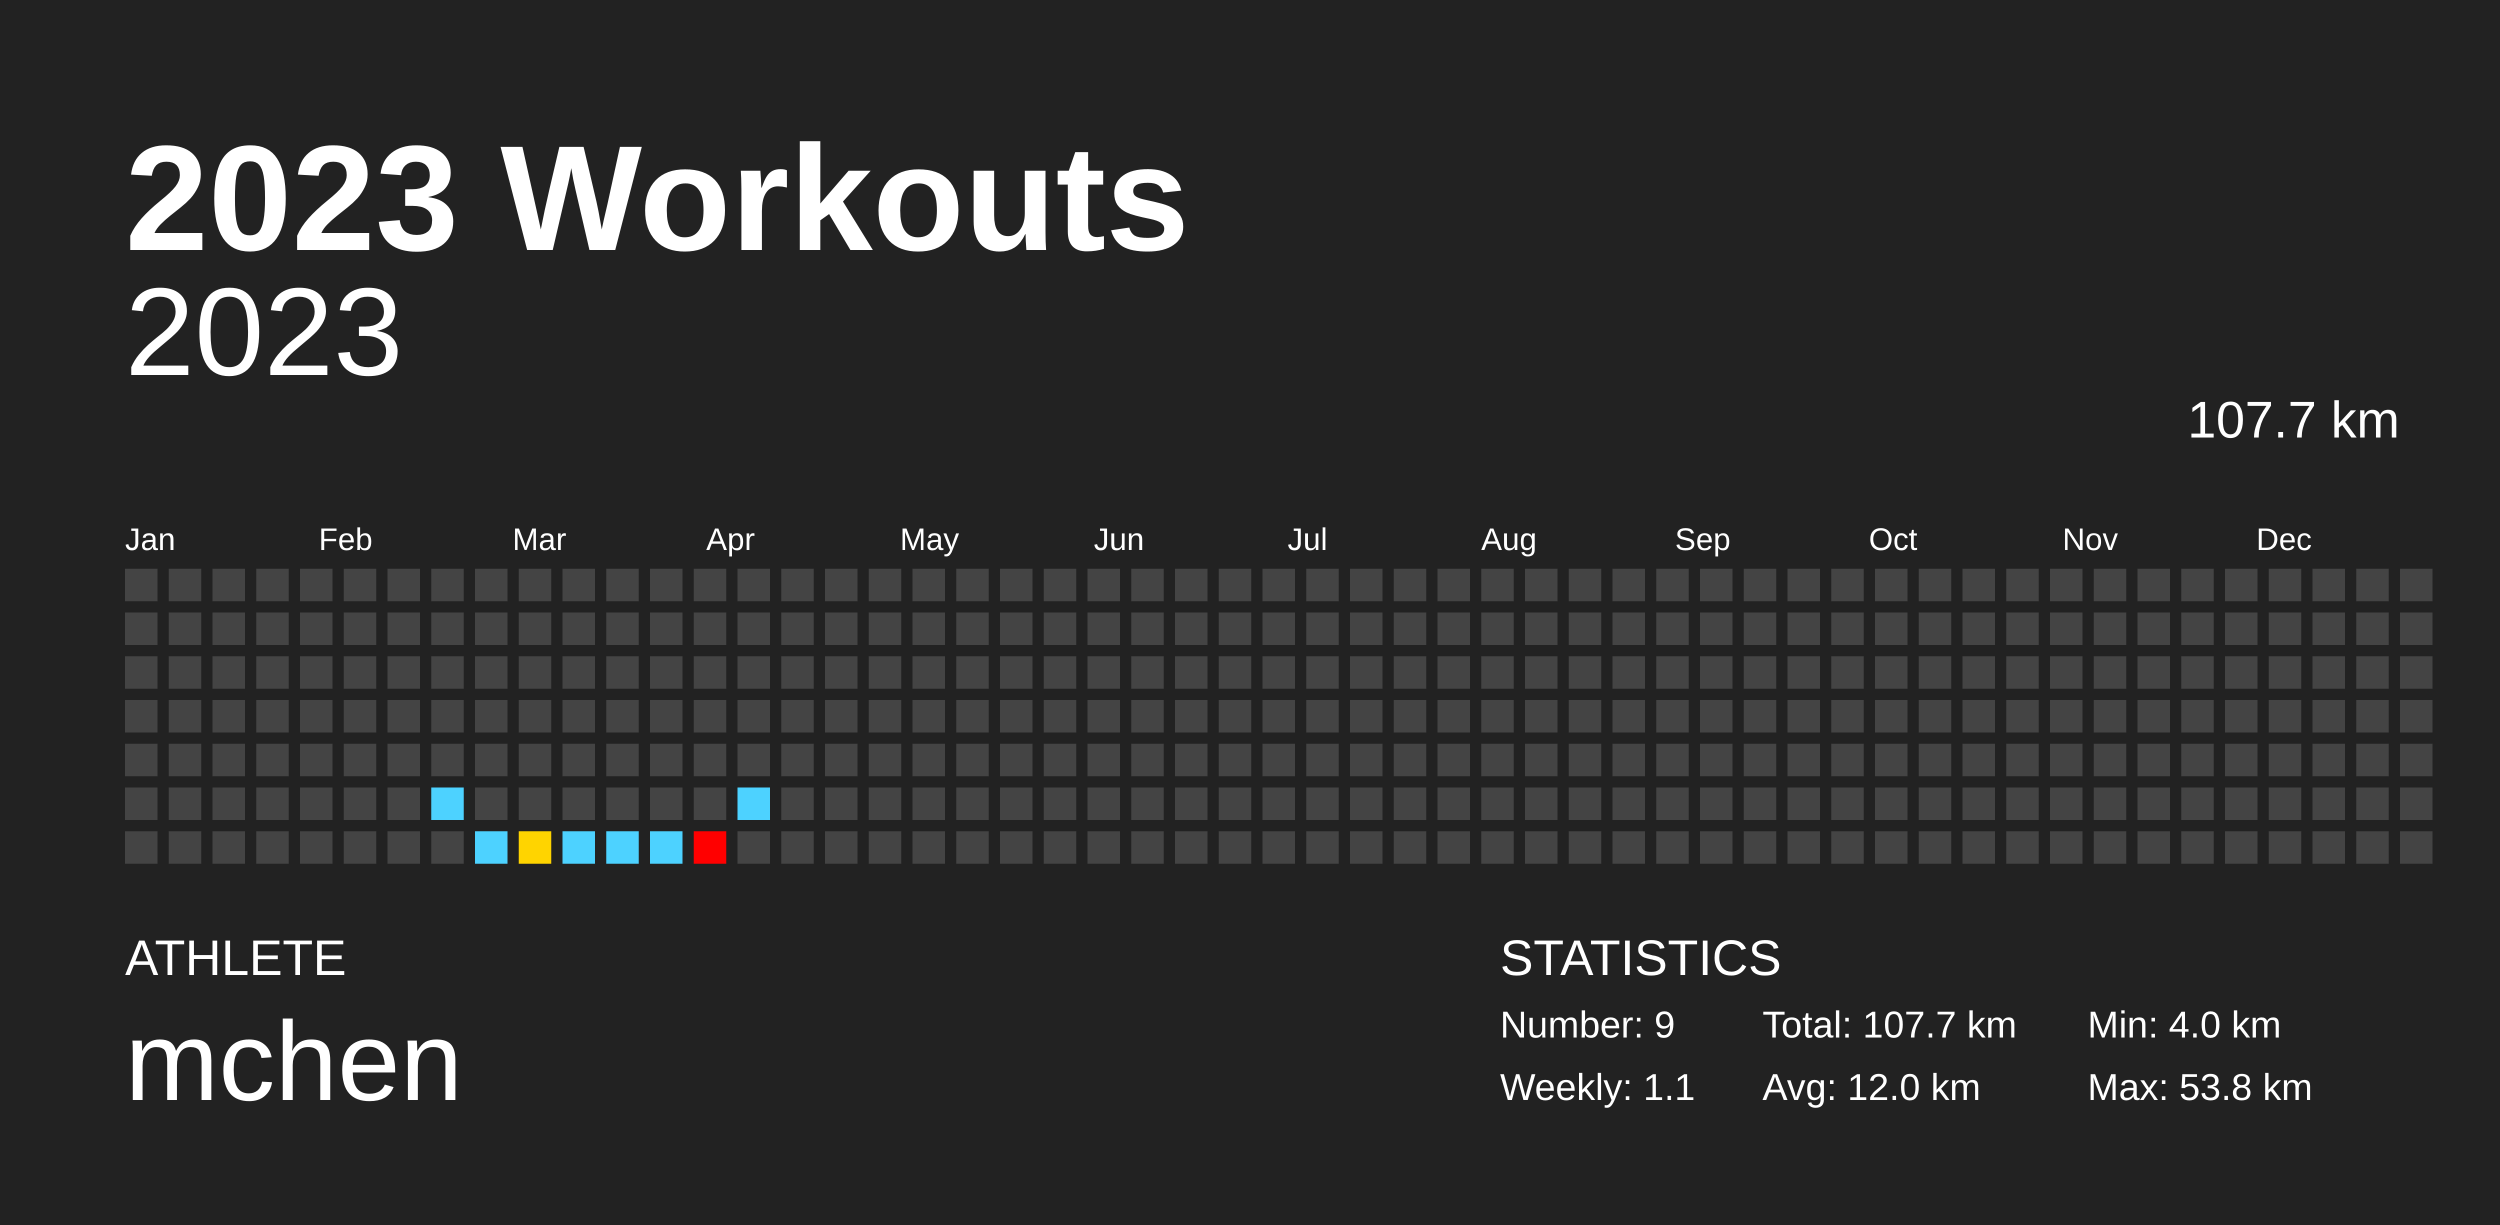
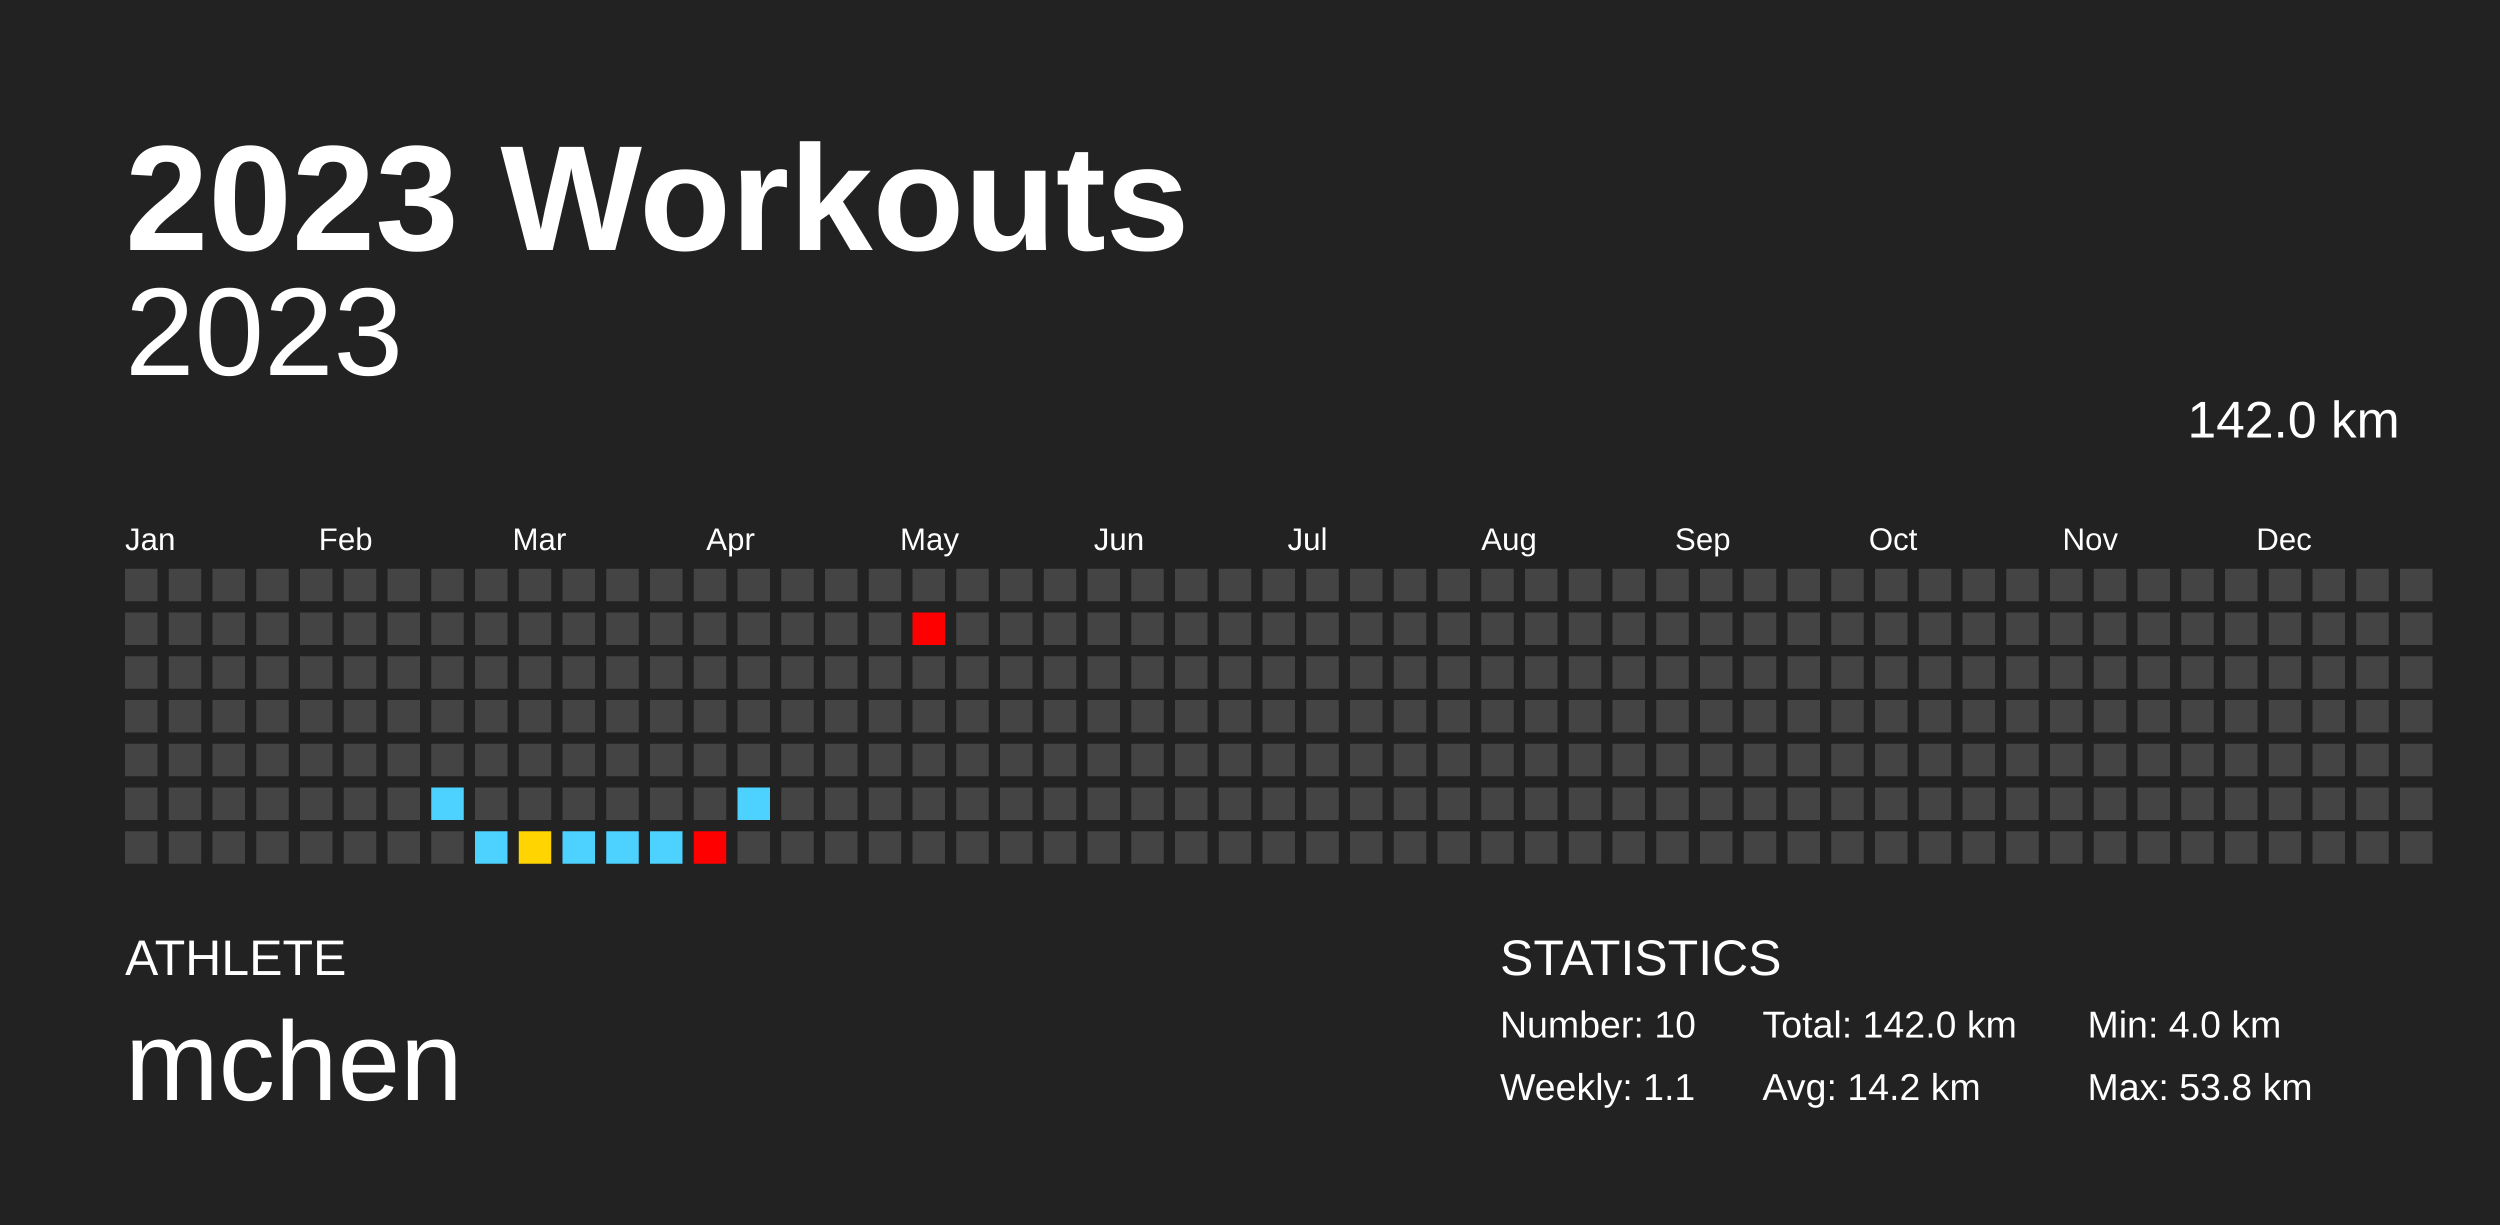
<svg xmlns="http://www.w3.org/2000/svg" baseProfile="full" height="98mm" version="1.1" viewBox="0,0,200,98" width="200mm">
  <defs />
  <rect fill="#222222" height="98" width="200" x="0" y="0" />
  <text fill="#FFFFFF" style="font-size:12px; font-family:Arial; font-weight:bold;" x="10" y="20">2023 Workouts</text>
  <text fill="#FFFFFF" style="font-size:4px; font-family:Arial" x="10" y="78">ATHLETE</text>
  <text fill="#FFFFFF" style="font-size:9px; font-family:Arial" x="10" y="88">mchen</text>
  <text fill="#FFFFFF" style="font-size:4px; font-family:Arial" x="120" y="78">STATISTICS</text>
-   <text fill="#FFFFFF" style="font-size:3px; font-family:Arial" x="120" y="83">Number: 9</text>
+   <text fill="#FFFFFF" style="font-size:3px; font-family:Arial" x="120" y="83">Number: 10</text>
  <text fill="#FFFFFF" style="font-size:3px; font-family:Arial" x="120" y="88">Weekly: 1.1</text>
-   <text fill="#FFFFFF" style="font-size:3px; font-family:Arial" x="141" y="83">Total: 107.7 km</text>
-   <text fill="#FFFFFF" style="font-size:3px; font-family:Arial" x="141" y="88">Avg: 12.0 km</text>
+   <text fill="#FFFFFF" style="font-size:3px; font-family:Arial" x="141" y="83">Total: 142.0 km</text>
+   <text fill="#FFFFFF" style="font-size:3px; font-family:Arial" x="141" y="88">Avg: 14.2 km</text>
  <text fill="#FFFFFF" style="font-size:3px; font-family:Arial" x="167" y="83">Min: 4.0 km</text>
  <text fill="#FFFFFF" style="font-size:3px; font-family:Arial" x="167" y="88">Max: 53.8 km</text>
  <text alignment-baseline="hanging" fill="#FFFFFF" style="font-size:10.0px; font-family:Arial;" x="10" y="30">2023</text>
-   <text alignment-baseline="hanging" fill="#FFFFFF" style="font-size:4.125px; font-family:Arial;" x="175" y="35">107.7 km</text>
+   <text alignment-baseline="hanging" fill="#FFFFFF" style="font-size:4.125px; font-family:Arial;" x="175" y="35">142.0 km</text>
  <text fill="#FFFFFF" style="font-size:2.5px; font-family:Arial" x="10.0" y="44">Jan</text>
  <text fill="#FFFFFF" style="font-size:2.5px; font-family:Arial" x="25.5" y="44">Feb</text>
  <text fill="#FFFFFF" style="font-size:2.5px; font-family:Arial" x="41.0" y="44">Mar</text>
  <text fill="#FFFFFF" style="font-size:2.5px; font-family:Arial" x="56.5" y="44">Apr</text>
  <text fill="#FFFFFF" style="font-size:2.5px; font-family:Arial" x="72.0" y="44">May</text>
  <text fill="#FFFFFF" style="font-size:2.5px; font-family:Arial" x="87.5" y="44">Jun</text>
  <text fill="#FFFFFF" style="font-size:2.5px; font-family:Arial" x="103.0" y="44">Jul</text>
  <text fill="#FFFFFF" style="font-size:2.5px; font-family:Arial" x="118.5" y="44">Aug</text>
  <text fill="#FFFFFF" style="font-size:2.5px; font-family:Arial" x="134.0" y="44">Sep</text>
  <text fill="#FFFFFF" style="font-size:2.5px; font-family:Arial" x="149.5" y="44">Oct</text>
  <text fill="#FFFFFF" style="font-size:2.5px; font-family:Arial" x="165.0" y="44">Nov</text>
  <text fill="#FFFFFF" style="font-size:2.5px; font-family:Arial" x="180.5" y="44">Dec</text>
  <rect fill="#444444" height="2.6" width="2.6" x="10.0" y="45.5" />
  <rect fill="#444444" height="2.6" width="2.6" x="10.0" y="49.0" />
  <rect fill="#444444" height="2.6" width="2.6" x="10.0" y="52.5" />
  <rect fill="#444444" height="2.6" width="2.6" x="10.0" y="56.0" />
  <rect fill="#444444" height="2.6" width="2.6" x="10.0" y="59.5" />
  <rect fill="#444444" height="2.6" width="2.6" x="10.0" y="63.0" />
  <rect fill="#444444" height="2.6" width="2.6" x="10.0" y="66.5" />
  <rect fill="#444444" height="2.6" width="2.6" x="13.5" y="45.5" />
  <rect fill="#444444" height="2.6" width="2.6" x="13.5" y="49.0" />
  <rect fill="#444444" height="2.6" width="2.6" x="13.5" y="52.5" />
  <rect fill="#444444" height="2.6" width="2.6" x="13.5" y="56.0" />
  <rect fill="#444444" height="2.6" width="2.6" x="13.5" y="59.5" />
  <rect fill="#444444" height="2.6" width="2.6" x="13.5" y="63.0" />
  <rect fill="#444444" height="2.6" width="2.6" x="13.5" y="66.5" />
  <rect fill="#444444" height="2.6" width="2.6" x="17.0" y="45.5" />
  <rect fill="#444444" height="2.6" width="2.6" x="17.0" y="49.0" />
  <rect fill="#444444" height="2.6" width="2.6" x="17.0" y="52.5" />
  <rect fill="#444444" height="2.6" width="2.6" x="17.0" y="56.0" />
  <rect fill="#444444" height="2.6" width="2.6" x="17.0" y="59.5" />
  <rect fill="#444444" height="2.6" width="2.6" x="17.0" y="63.0" />
  <rect fill="#444444" height="2.6" width="2.6" x="17.0" y="66.5" />
  <rect fill="#444444" height="2.6" width="2.6" x="20.5" y="45.5" />
  <rect fill="#444444" height="2.6" width="2.6" x="20.5" y="49.0" />
  <rect fill="#444444" height="2.6" width="2.6" x="20.5" y="52.5" />
  <rect fill="#444444" height="2.6" width="2.6" x="20.5" y="56.0" />
  <rect fill="#444444" height="2.6" width="2.6" x="20.5" y="59.5" />
  <rect fill="#444444" height="2.6" width="2.6" x="20.5" y="63.0" />
  <rect fill="#444444" height="2.6" width="2.6" x="20.5" y="66.5" />
  <rect fill="#444444" height="2.6" width="2.6" x="24.0" y="45.5" />
  <rect fill="#444444" height="2.6" width="2.6" x="24.0" y="49.0" />
  <rect fill="#444444" height="2.6" width="2.6" x="24.0" y="52.5" />
  <rect fill="#444444" height="2.6" width="2.6" x="24.0" y="56.0" />
  <rect fill="#444444" height="2.6" width="2.6" x="24.0" y="59.5" />
  <rect fill="#444444" height="2.6" width="2.6" x="24.0" y="63.0" />
  <rect fill="#444444" height="2.6" width="2.6" x="24.0" y="66.5" />
  <rect fill="#444444" height="2.6" width="2.6" x="27.5" y="45.5" />
  <rect fill="#444444" height="2.6" width="2.6" x="27.5" y="49.0" />
  <rect fill="#444444" height="2.6" width="2.6" x="27.5" y="52.5" />
  <rect fill="#444444" height="2.6" width="2.6" x="27.5" y="56.0" />
  <rect fill="#444444" height="2.6" width="2.6" x="27.5" y="59.5" />
  <rect fill="#444444" height="2.6" width="2.6" x="27.5" y="63.0" />
  <rect fill="#444444" height="2.6" width="2.6" x="27.5" y="66.5" />
  <rect fill="#444444" height="2.6" width="2.6" x="31.0" y="45.5" />
  <rect fill="#444444" height="2.6" width="2.6" x="31.0" y="49.0" />
  <rect fill="#444444" height="2.6" width="2.6" x="31.0" y="52.5" />
  <rect fill="#444444" height="2.6" width="2.6" x="31.0" y="56.0" />
  <rect fill="#444444" height="2.6" width="2.6" x="31.0" y="59.5" />
  <rect fill="#444444" height="2.6" width="2.6" x="31.0" y="63.0" />
  <rect fill="#444444" height="2.6" width="2.6" x="31.0" y="66.5" />
  <rect fill="#444444" height="2.6" width="2.6" x="34.5" y="45.5" />
  <rect fill="#444444" height="2.6" width="2.6" x="34.5" y="49.0" />
  <rect fill="#444444" height="2.6" width="2.6" x="34.5" y="52.5" />
  <rect fill="#444444" height="2.6" width="2.6" x="34.5" y="56.0" />
  <rect fill="#444444" height="2.6" width="2.6" x="34.5" y="59.5" />
  <rect fill="#4dd2ff" height="2.6" width="2.6" x="34.5" y="63.0" />
  <rect fill="#444444" height="2.6" width="2.6" x="34.5" y="66.5" />
  <rect fill="#444444" height="2.6" width="2.6" x="38.0" y="45.5" />
  <rect fill="#444444" height="2.6" width="2.6" x="38.0" y="49.0" />
  <rect fill="#444444" height="2.6" width="2.6" x="38.0" y="52.5" />
  <rect fill="#444444" height="2.6" width="2.6" x="38.0" y="56.0" />
  <rect fill="#444444" height="2.6" width="2.6" x="38.0" y="59.5" />
  <rect fill="#444444" height="2.6" width="2.6" x="38.0" y="63.0" />
  <rect fill="#4dd2ff" height="2.6" width="2.6" x="38.0" y="66.5" />
  <rect fill="#444444" height="2.6" width="2.6" x="41.5" y="45.5" />
  <rect fill="#444444" height="2.6" width="2.6" x="41.5" y="49.0" />
  <rect fill="#444444" height="2.6" width="2.6" x="41.5" y="52.5" />
  <rect fill="#444444" height="2.6" width="2.6" x="41.5" y="56.0" />
  <rect fill="#444444" height="2.6" width="2.6" x="41.5" y="59.5" />
  <rect fill="#444444" height="2.6" width="2.6" x="41.5" y="63.0" />
  <rect fill="#ffd400" height="2.6" width="2.6" x="41.5" y="66.5" />
  <rect fill="#444444" height="2.6" width="2.6" x="45.0" y="45.5" />
  <rect fill="#444444" height="2.6" width="2.6" x="45.0" y="49.0" />
  <rect fill="#444444" height="2.6" width="2.6" x="45.0" y="52.5" />
  <rect fill="#444444" height="2.6" width="2.6" x="45.0" y="56.0" />
  <rect fill="#444444" height="2.6" width="2.6" x="45.0" y="59.5" />
  <rect fill="#444444" height="2.6" width="2.6" x="45.0" y="63.0" />
  <rect fill="#4dd2ff" height="2.6" width="2.6" x="45.0" y="66.5" />
  <rect fill="#444444" height="2.6" width="2.6" x="48.5" y="45.5" />
  <rect fill="#444444" height="2.6" width="2.6" x="48.5" y="49.0" />
  <rect fill="#444444" height="2.6" width="2.6" x="48.5" y="52.5" />
  <rect fill="#444444" height="2.6" width="2.6" x="48.5" y="56.0" />
  <rect fill="#444444" height="2.6" width="2.6" x="48.5" y="59.5" />
  <rect fill="#444444" height="2.6" width="2.6" x="48.5" y="63.0" />
  <rect fill="#4dd2ff" height="2.6" width="2.6" x="48.5" y="66.5" />
  <rect fill="#444444" height="2.6" width="2.6" x="52.0" y="45.5" />
  <rect fill="#444444" height="2.6" width="2.6" x="52.0" y="49.0" />
  <rect fill="#444444" height="2.6" width="2.6" x="52.0" y="52.5" />
  <rect fill="#444444" height="2.6" width="2.6" x="52.0" y="56.0" />
  <rect fill="#444444" height="2.6" width="2.6" x="52.0" y="59.5" />
  <rect fill="#444444" height="2.6" width="2.6" x="52.0" y="63.0" />
  <rect fill="#4dd2ff" height="2.6" width="2.6" x="52.0" y="66.5" />
  <rect fill="#444444" height="2.6" width="2.6" x="55.5" y="45.5" />
  <rect fill="#444444" height="2.6" width="2.6" x="55.5" y="49.0" />
  <rect fill="#444444" height="2.6" width="2.6" x="55.5" y="52.5" />
  <rect fill="#444444" height="2.6" width="2.6" x="55.5" y="56.0" />
  <rect fill="#444444" height="2.6" width="2.6" x="55.5" y="59.5" />
  <rect fill="#444444" height="2.6" width="2.6" x="55.5" y="63.0" />
  <rect fill="red" height="2.6" width="2.6" x="55.5" y="66.5" />
  <rect fill="#444444" height="2.6" width="2.6" x="59.0" y="45.5" />
  <rect fill="#444444" height="2.6" width="2.6" x="59.0" y="49.0" />
  <rect fill="#444444" height="2.6" width="2.6" x="59.0" y="52.5" />
  <rect fill="#444444" height="2.6" width="2.6" x="59.0" y="56.0" />
  <rect fill="#444444" height="2.6" width="2.6" x="59.0" y="59.5" />
  <rect fill="#4dd2ff" height="2.6" width="2.6" x="59.0" y="63.0" />
  <rect fill="#444444" height="2.6" width="2.6" x="59.0" y="66.5" />
  <rect fill="#444444" height="2.6" width="2.6" x="62.5" y="45.5" />
  <rect fill="#444444" height="2.6" width="2.6" x="62.5" y="49.0" />
  <rect fill="#444444" height="2.6" width="2.6" x="62.5" y="52.5" />
  <rect fill="#444444" height="2.6" width="2.6" x="62.5" y="56.0" />
  <rect fill="#444444" height="2.6" width="2.6" x="62.5" y="59.5" />
  <rect fill="#444444" height="2.6" width="2.6" x="62.5" y="63.0" />
  <rect fill="#444444" height="2.6" width="2.6" x="62.5" y="66.5" />
  <rect fill="#444444" height="2.6" width="2.6" x="66.0" y="45.5" />
  <rect fill="#444444" height="2.6" width="2.6" x="66.0" y="49.0" />
  <rect fill="#444444" height="2.6" width="2.6" x="66.0" y="52.5" />
  <rect fill="#444444" height="2.6" width="2.6" x="66.0" y="56.0" />
  <rect fill="#444444" height="2.6" width="2.6" x="66.0" y="59.5" />
  <rect fill="#444444" height="2.6" width="2.6" x="66.0" y="63.0" />
  <rect fill="#444444" height="2.6" width="2.6" x="66.0" y="66.5" />
  <rect fill="#444444" height="2.6" width="2.6" x="69.5" y="45.5" />
  <rect fill="#444444" height="2.6" width="2.6" x="69.5" y="49.0" />
  <rect fill="#444444" height="2.6" width="2.6" x="69.5" y="52.5" />
  <rect fill="#444444" height="2.6" width="2.6" x="69.5" y="56.0" />
  <rect fill="#444444" height="2.6" width="2.6" x="69.5" y="59.5" />
  <rect fill="#444444" height="2.6" width="2.6" x="69.5" y="63.0" />
  <rect fill="#444444" height="2.6" width="2.6" x="69.5" y="66.5" />
  <rect fill="#444444" height="2.6" width="2.6" x="73.0" y="45.5" />
-   <rect fill="#444444" height="2.6" width="2.6" x="73.0" y="49.0" />
+   <rect fill="red" height="2.6" width="2.6" x="73.0" y="49.0" />
  <rect fill="#444444" height="2.6" width="2.6" x="73.0" y="52.5" />
  <rect fill="#444444" height="2.6" width="2.6" x="73.0" y="56.0" />
  <rect fill="#444444" height="2.6" width="2.6" x="73.0" y="59.5" />
  <rect fill="#444444" height="2.6" width="2.6" x="73.0" y="63.0" />
  <rect fill="#444444" height="2.6" width="2.6" x="73.0" y="66.5" />
  <rect fill="#444444" height="2.6" width="2.6" x="76.5" y="45.5" />
  <rect fill="#444444" height="2.6" width="2.6" x="76.5" y="49.0" />
  <rect fill="#444444" height="2.6" width="2.6" x="76.5" y="52.5" />
  <rect fill="#444444" height="2.6" width="2.6" x="76.5" y="56.0" />
  <rect fill="#444444" height="2.6" width="2.6" x="76.5" y="59.5" />
  <rect fill="#444444" height="2.6" width="2.6" x="76.5" y="63.0" />
  <rect fill="#444444" height="2.6" width="2.6" x="76.5" y="66.5" />
  <rect fill="#444444" height="2.6" width="2.6" x="80.0" y="45.5" />
  <rect fill="#444444" height="2.6" width="2.6" x="80.0" y="49.0" />
  <rect fill="#444444" height="2.6" width="2.6" x="80.0" y="52.5" />
  <rect fill="#444444" height="2.6" width="2.6" x="80.0" y="56.0" />
  <rect fill="#444444" height="2.6" width="2.6" x="80.0" y="59.5" />
  <rect fill="#444444" height="2.6" width="2.6" x="80.0" y="63.0" />
  <rect fill="#444444" height="2.6" width="2.6" x="80.0" y="66.5" />
  <rect fill="#444444" height="2.6" width="2.6" x="83.5" y="45.5" />
  <rect fill="#444444" height="2.6" width="2.6" x="83.5" y="49.0" />
  <rect fill="#444444" height="2.6" width="2.6" x="83.5" y="52.5" />
  <rect fill="#444444" height="2.6" width="2.6" x="83.5" y="56.0" />
  <rect fill="#444444" height="2.6" width="2.6" x="83.5" y="59.5" />
  <rect fill="#444444" height="2.6" width="2.6" x="83.5" y="63.0" />
  <rect fill="#444444" height="2.6" width="2.6" x="83.5" y="66.5" />
  <rect fill="#444444" height="2.6" width="2.6" x="87.0" y="45.5" />
  <rect fill="#444444" height="2.6" width="2.6" x="87.0" y="49.0" />
  <rect fill="#444444" height="2.6" width="2.6" x="87.0" y="52.5" />
  <rect fill="#444444" height="2.6" width="2.6" x="87.0" y="56.0" />
  <rect fill="#444444" height="2.6" width="2.6" x="87.0" y="59.5" />
  <rect fill="#444444" height="2.6" width="2.6" x="87.0" y="63.0" />
  <rect fill="#444444" height="2.6" width="2.6" x="87.0" y="66.5" />
  <rect fill="#444444" height="2.6" width="2.6" x="90.5" y="45.5" />
  <rect fill="#444444" height="2.6" width="2.6" x="90.5" y="49.0" />
  <rect fill="#444444" height="2.6" width="2.6" x="90.5" y="52.5" />
  <rect fill="#444444" height="2.6" width="2.6" x="90.5" y="56.0" />
  <rect fill="#444444" height="2.6" width="2.6" x="90.5" y="59.5" />
  <rect fill="#444444" height="2.6" width="2.6" x="90.5" y="63.0" />
  <rect fill="#444444" height="2.6" width="2.6" x="90.5" y="66.5" />
  <rect fill="#444444" height="2.6" width="2.6" x="94.0" y="45.5" />
  <rect fill="#444444" height="2.6" width="2.6" x="94.0" y="49.0" />
  <rect fill="#444444" height="2.6" width="2.6" x="94.0" y="52.5" />
  <rect fill="#444444" height="2.6" width="2.6" x="94.0" y="56.0" />
  <rect fill="#444444" height="2.6" width="2.6" x="94.0" y="59.5" />
  <rect fill="#444444" height="2.6" width="2.6" x="94.0" y="63.0" />
  <rect fill="#444444" height="2.6" width="2.6" x="94.0" y="66.5" />
  <rect fill="#444444" height="2.6" width="2.6" x="97.5" y="45.5" />
  <rect fill="#444444" height="2.6" width="2.6" x="97.5" y="49.0" />
  <rect fill="#444444" height="2.6" width="2.6" x="97.5" y="52.5" />
  <rect fill="#444444" height="2.6" width="2.6" x="97.5" y="56.0" />
  <rect fill="#444444" height="2.6" width="2.6" x="97.5" y="59.5" />
  <rect fill="#444444" height="2.6" width="2.6" x="97.5" y="63.0" />
  <rect fill="#444444" height="2.6" width="2.6" x="97.5" y="66.5" />
  <rect fill="#444444" height="2.6" width="2.6" x="101.0" y="45.5" />
  <rect fill="#444444" height="2.6" width="2.6" x="101.0" y="49.0" />
  <rect fill="#444444" height="2.6" width="2.6" x="101.0" y="52.5" />
  <rect fill="#444444" height="2.6" width="2.6" x="101.0" y="56.0" />
  <rect fill="#444444" height="2.6" width="2.6" x="101.0" y="59.5" />
  <rect fill="#444444" height="2.6" width="2.6" x="101.0" y="63.0" />
  <rect fill="#444444" height="2.6" width="2.6" x="101.0" y="66.5" />
  <rect fill="#444444" height="2.6" width="2.6" x="104.5" y="45.5" />
  <rect fill="#444444" height="2.6" width="2.6" x="104.5" y="49.0" />
  <rect fill="#444444" height="2.6" width="2.6" x="104.5" y="52.5" />
  <rect fill="#444444" height="2.6" width="2.6" x="104.5" y="56.0" />
  <rect fill="#444444" height="2.6" width="2.6" x="104.5" y="59.5" />
  <rect fill="#444444" height="2.6" width="2.6" x="104.5" y="63.0" />
  <rect fill="#444444" height="2.6" width="2.6" x="104.5" y="66.5" />
  <rect fill="#444444" height="2.6" width="2.6" x="108.0" y="45.5" />
  <rect fill="#444444" height="2.6" width="2.6" x="108.0" y="49.0" />
  <rect fill="#444444" height="2.6" width="2.6" x="108.0" y="52.5" />
  <rect fill="#444444" height="2.6" width="2.6" x="108.0" y="56.0" />
  <rect fill="#444444" height="2.6" width="2.6" x="108.0" y="59.5" />
  <rect fill="#444444" height="2.6" width="2.6" x="108.0" y="63.0" />
  <rect fill="#444444" height="2.6" width="2.6" x="108.0" y="66.5" />
  <rect fill="#444444" height="2.6" width="2.6" x="111.5" y="45.5" />
  <rect fill="#444444" height="2.6" width="2.6" x="111.5" y="49.0" />
  <rect fill="#444444" height="2.6" width="2.6" x="111.5" y="52.5" />
  <rect fill="#444444" height="2.6" width="2.6" x="111.5" y="56.0" />
  <rect fill="#444444" height="2.6" width="2.6" x="111.5" y="59.5" />
  <rect fill="#444444" height="2.6" width="2.6" x="111.5" y="63.0" />
  <rect fill="#444444" height="2.6" width="2.6" x="111.5" y="66.5" />
  <rect fill="#444444" height="2.6" width="2.6" x="115.0" y="45.5" />
  <rect fill="#444444" height="2.6" width="2.6" x="115.0" y="49.0" />
  <rect fill="#444444" height="2.6" width="2.6" x="115.0" y="52.5" />
  <rect fill="#444444" height="2.6" width="2.6" x="115.0" y="56.0" />
  <rect fill="#444444" height="2.6" width="2.6" x="115.0" y="59.5" />
  <rect fill="#444444" height="2.6" width="2.6" x="115.0" y="63.0" />
  <rect fill="#444444" height="2.6" width="2.6" x="115.0" y="66.5" />
  <rect fill="#444444" height="2.6" width="2.6" x="118.5" y="45.5" />
  <rect fill="#444444" height="2.6" width="2.6" x="118.5" y="49.0" />
  <rect fill="#444444" height="2.6" width="2.6" x="118.5" y="52.5" />
  <rect fill="#444444" height="2.6" width="2.6" x="118.5" y="56.0" />
  <rect fill="#444444" height="2.6" width="2.6" x="118.5" y="59.5" />
  <rect fill="#444444" height="2.6" width="2.6" x="118.5" y="63.0" />
  <rect fill="#444444" height="2.6" width="2.6" x="118.5" y="66.5" />
  <rect fill="#444444" height="2.6" width="2.6" x="122.0" y="45.5" />
  <rect fill="#444444" height="2.6" width="2.6" x="122.0" y="49.0" />
  <rect fill="#444444" height="2.6" width="2.6" x="122.0" y="52.5" />
  <rect fill="#444444" height="2.6" width="2.6" x="122.0" y="56.0" />
  <rect fill="#444444" height="2.6" width="2.6" x="122.0" y="59.5" />
  <rect fill="#444444" height="2.6" width="2.6" x="122.0" y="63.0" />
  <rect fill="#444444" height="2.6" width="2.6" x="122.0" y="66.5" />
  <rect fill="#444444" height="2.6" width="2.6" x="125.5" y="45.5" />
  <rect fill="#444444" height="2.6" width="2.6" x="125.5" y="49.0" />
  <rect fill="#444444" height="2.6" width="2.6" x="125.5" y="52.5" />
  <rect fill="#444444" height="2.6" width="2.6" x="125.5" y="56.0" />
  <rect fill="#444444" height="2.6" width="2.6" x="125.5" y="59.5" />
  <rect fill="#444444" height="2.6" width="2.6" x="125.5" y="63.0" />
  <rect fill="#444444" height="2.6" width="2.6" x="125.5" y="66.5" />
  <rect fill="#444444" height="2.6" width="2.6" x="129.0" y="45.5" />
  <rect fill="#444444" height="2.6" width="2.6" x="129.0" y="49.0" />
  <rect fill="#444444" height="2.6" width="2.6" x="129.0" y="52.5" />
  <rect fill="#444444" height="2.6" width="2.6" x="129.0" y="56.0" />
  <rect fill="#444444" height="2.6" width="2.6" x="129.0" y="59.5" />
  <rect fill="#444444" height="2.6" width="2.6" x="129.0" y="63.0" />
  <rect fill="#444444" height="2.6" width="2.6" x="129.0" y="66.5" />
  <rect fill="#444444" height="2.6" width="2.6" x="132.5" y="45.5" />
  <rect fill="#444444" height="2.6" width="2.6" x="132.5" y="49.0" />
  <rect fill="#444444" height="2.6" width="2.6" x="132.5" y="52.5" />
  <rect fill="#444444" height="2.6" width="2.6" x="132.5" y="56.0" />
  <rect fill="#444444" height="2.6" width="2.6" x="132.5" y="59.5" />
  <rect fill="#444444" height="2.6" width="2.6" x="132.5" y="63.0" />
  <rect fill="#444444" height="2.6" width="2.6" x="132.5" y="66.5" />
  <rect fill="#444444" height="2.6" width="2.6" x="136.0" y="45.5" />
  <rect fill="#444444" height="2.6" width="2.6" x="136.0" y="49.0" />
  <rect fill="#444444" height="2.6" width="2.6" x="136.0" y="52.5" />
  <rect fill="#444444" height="2.6" width="2.6" x="136.0" y="56.0" />
  <rect fill="#444444" height="2.6" width="2.6" x="136.0" y="59.5" />
  <rect fill="#444444" height="2.6" width="2.6" x="136.0" y="63.0" />
  <rect fill="#444444" height="2.6" width="2.6" x="136.0" y="66.5" />
  <rect fill="#444444" height="2.6" width="2.6" x="139.5" y="45.5" />
  <rect fill="#444444" height="2.6" width="2.6" x="139.5" y="49.0" />
  <rect fill="#444444" height="2.6" width="2.6" x="139.5" y="52.5" />
  <rect fill="#444444" height="2.6" width="2.6" x="139.5" y="56.0" />
  <rect fill="#444444" height="2.6" width="2.6" x="139.5" y="59.5" />
  <rect fill="#444444" height="2.6" width="2.6" x="139.5" y="63.0" />
  <rect fill="#444444" height="2.6" width="2.6" x="139.5" y="66.5" />
  <rect fill="#444444" height="2.6" width="2.6" x="143.0" y="45.5" />
  <rect fill="#444444" height="2.6" width="2.6" x="143.0" y="49.0" />
  <rect fill="#444444" height="2.6" width="2.6" x="143.0" y="52.5" />
  <rect fill="#444444" height="2.6" width="2.6" x="143.0" y="56.0" />
  <rect fill="#444444" height="2.6" width="2.6" x="143.0" y="59.5" />
  <rect fill="#444444" height="2.6" width="2.6" x="143.0" y="63.0" />
  <rect fill="#444444" height="2.6" width="2.6" x="143.0" y="66.5" />
  <rect fill="#444444" height="2.6" width="2.6" x="146.5" y="45.5" />
  <rect fill="#444444" height="2.6" width="2.6" x="146.5" y="49.0" />
  <rect fill="#444444" height="2.6" width="2.6" x="146.5" y="52.5" />
  <rect fill="#444444" height="2.6" width="2.6" x="146.5" y="56.0" />
  <rect fill="#444444" height="2.6" width="2.6" x="146.5" y="59.5" />
  <rect fill="#444444" height="2.6" width="2.6" x="146.5" y="63.0" />
  <rect fill="#444444" height="2.6" width="2.6" x="146.5" y="66.5" />
  <rect fill="#444444" height="2.6" width="2.6" x="150.0" y="45.5" />
  <rect fill="#444444" height="2.6" width="2.6" x="150.0" y="49.0" />
  <rect fill="#444444" height="2.6" width="2.6" x="150.0" y="52.5" />
  <rect fill="#444444" height="2.6" width="2.6" x="150.0" y="56.0" />
  <rect fill="#444444" height="2.6" width="2.6" x="150.0" y="59.5" />
  <rect fill="#444444" height="2.6" width="2.6" x="150.0" y="63.0" />
  <rect fill="#444444" height="2.6" width="2.6" x="150.0" y="66.5" />
  <rect fill="#444444" height="2.6" width="2.6" x="153.5" y="45.5" />
  <rect fill="#444444" height="2.6" width="2.6" x="153.5" y="49.0" />
  <rect fill="#444444" height="2.6" width="2.6" x="153.5" y="52.5" />
  <rect fill="#444444" height="2.6" width="2.6" x="153.5" y="56.0" />
  <rect fill="#444444" height="2.6" width="2.6" x="153.5" y="59.5" />
  <rect fill="#444444" height="2.6" width="2.6" x="153.5" y="63.0" />
  <rect fill="#444444" height="2.6" width="2.6" x="153.5" y="66.5" />
  <rect fill="#444444" height="2.6" width="2.6" x="157.0" y="45.5" />
  <rect fill="#444444" height="2.6" width="2.6" x="157.0" y="49.0" />
  <rect fill="#444444" height="2.6" width="2.6" x="157.0" y="52.5" />
  <rect fill="#444444" height="2.6" width="2.6" x="157.0" y="56.0" />
  <rect fill="#444444" height="2.6" width="2.6" x="157.0" y="59.5" />
  <rect fill="#444444" height="2.6" width="2.6" x="157.0" y="63.0" />
  <rect fill="#444444" height="2.6" width="2.6" x="157.0" y="66.5" />
  <rect fill="#444444" height="2.6" width="2.6" x="160.5" y="45.5" />
  <rect fill="#444444" height="2.6" width="2.6" x="160.5" y="49.0" />
  <rect fill="#444444" height="2.6" width="2.6" x="160.5" y="52.5" />
  <rect fill="#444444" height="2.6" width="2.6" x="160.5" y="56.0" />
  <rect fill="#444444" height="2.6" width="2.6" x="160.5" y="59.5" />
  <rect fill="#444444" height="2.6" width="2.6" x="160.5" y="63.0" />
  <rect fill="#444444" height="2.6" width="2.6" x="160.5" y="66.5" />
  <rect fill="#444444" height="2.6" width="2.6" x="164.0" y="45.5" />
  <rect fill="#444444" height="2.6" width="2.6" x="164.0" y="49.0" />
  <rect fill="#444444" height="2.6" width="2.6" x="164.0" y="52.5" />
  <rect fill="#444444" height="2.6" width="2.6" x="164.0" y="56.0" />
  <rect fill="#444444" height="2.6" width="2.6" x="164.0" y="59.5" />
  <rect fill="#444444" height="2.6" width="2.6" x="164.0" y="63.0" />
  <rect fill="#444444" height="2.6" width="2.6" x="164.0" y="66.5" />
  <rect fill="#444444" height="2.6" width="2.6" x="167.5" y="45.5" />
  <rect fill="#444444" height="2.6" width="2.6" x="167.5" y="49.0" />
  <rect fill="#444444" height="2.6" width="2.6" x="167.5" y="52.5" />
  <rect fill="#444444" height="2.6" width="2.6" x="167.5" y="56.0" />
  <rect fill="#444444" height="2.6" width="2.6" x="167.5" y="59.5" />
  <rect fill="#444444" height="2.6" width="2.6" x="167.5" y="63.0" />
  <rect fill="#444444" height="2.6" width="2.6" x="167.5" y="66.5" />
  <rect fill="#444444" height="2.6" width="2.6" x="171.0" y="45.5" />
  <rect fill="#444444" height="2.6" width="2.6" x="171.0" y="49.0" />
  <rect fill="#444444" height="2.6" width="2.6" x="171.0" y="52.5" />
  <rect fill="#444444" height="2.6" width="2.6" x="171.0" y="56.0" />
  <rect fill="#444444" height="2.6" width="2.6" x="171.0" y="59.5" />
  <rect fill="#444444" height="2.6" width="2.6" x="171.0" y="63.0" />
  <rect fill="#444444" height="2.6" width="2.6" x="171.0" y="66.5" />
  <rect fill="#444444" height="2.6" width="2.6" x="174.5" y="45.5" />
  <rect fill="#444444" height="2.6" width="2.6" x="174.5" y="49.0" />
  <rect fill="#444444" height="2.6" width="2.6" x="174.5" y="52.5" />
  <rect fill="#444444" height="2.6" width="2.6" x="174.5" y="56.0" />
  <rect fill="#444444" height="2.6" width="2.6" x="174.5" y="59.5" />
  <rect fill="#444444" height="2.6" width="2.6" x="174.5" y="63.0" />
  <rect fill="#444444" height="2.6" width="2.6" x="174.5" y="66.5" />
  <rect fill="#444444" height="2.6" width="2.6" x="178.0" y="45.5" />
  <rect fill="#444444" height="2.6" width="2.6" x="178.0" y="49.0" />
  <rect fill="#444444" height="2.6" width="2.6" x="178.0" y="52.5" />
  <rect fill="#444444" height="2.6" width="2.6" x="178.0" y="56.0" />
  <rect fill="#444444" height="2.6" width="2.6" x="178.0" y="59.5" />
  <rect fill="#444444" height="2.6" width="2.6" x="178.0" y="63.0" />
  <rect fill="#444444" height="2.6" width="2.6" x="178.0" y="66.5" />
  <rect fill="#444444" height="2.6" width="2.6" x="181.5" y="45.5" />
  <rect fill="#444444" height="2.6" width="2.6" x="181.5" y="49.0" />
  <rect fill="#444444" height="2.6" width="2.6" x="181.5" y="52.5" />
  <rect fill="#444444" height="2.6" width="2.6" x="181.5" y="56.0" />
  <rect fill="#444444" height="2.6" width="2.6" x="181.5" y="59.5" />
  <rect fill="#444444" height="2.6" width="2.6" x="181.5" y="63.0" />
  <rect fill="#444444" height="2.6" width="2.6" x="181.5" y="66.5" />
  <rect fill="#444444" height="2.6" width="2.6" x="185.0" y="45.5" />
  <rect fill="#444444" height="2.6" width="2.6" x="185.0" y="49.0" />
  <rect fill="#444444" height="2.6" width="2.6" x="185.0" y="52.5" />
  <rect fill="#444444" height="2.6" width="2.6" x="185.0" y="56.0" />
  <rect fill="#444444" height="2.6" width="2.6" x="185.0" y="59.5" />
  <rect fill="#444444" height="2.6" width="2.6" x="185.0" y="63.0" />
  <rect fill="#444444" height="2.6" width="2.6" x="185.0" y="66.5" />
  <rect fill="#444444" height="2.6" width="2.6" x="188.5" y="45.5" />
  <rect fill="#444444" height="2.6" width="2.6" x="188.5" y="49.0" />
  <rect fill="#444444" height="2.6" width="2.6" x="188.5" y="52.5" />
  <rect fill="#444444" height="2.6" width="2.6" x="188.5" y="56.0" />
  <rect fill="#444444" height="2.6" width="2.6" x="188.5" y="59.5" />
  <rect fill="#444444" height="2.6" width="2.6" x="188.5" y="63.0" />
  <rect fill="#444444" height="2.6" width="2.6" x="188.5" y="66.5" />
  <rect fill="#444444" height="2.6" width="2.6" x="192.0" y="45.5" />
  <rect fill="#444444" height="2.6" width="2.6" x="192.0" y="49.0" />
  <rect fill="#444444" height="2.6" width="2.6" x="192.0" y="52.5" />
  <rect fill="#444444" height="2.6" width="2.6" x="192.0" y="56.0" />
  <rect fill="#444444" height="2.6" width="2.6" x="192.0" y="59.5" />
  <rect fill="#444444" height="2.6" width="2.6" x="192.0" y="63.0" />
  <rect fill="#444444" height="2.6" width="2.6" x="192.0" y="66.5" />
</svg>
